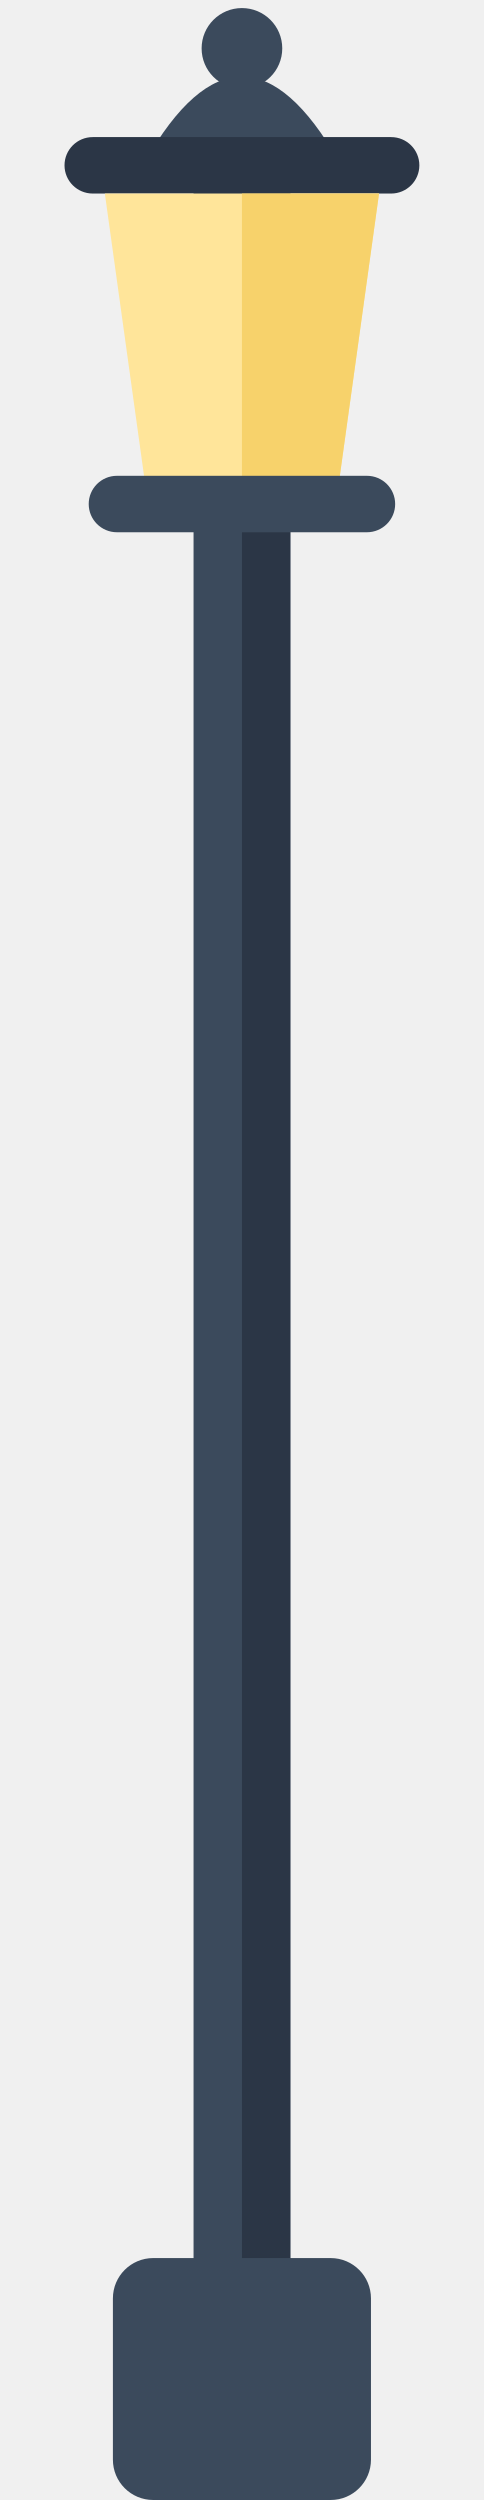
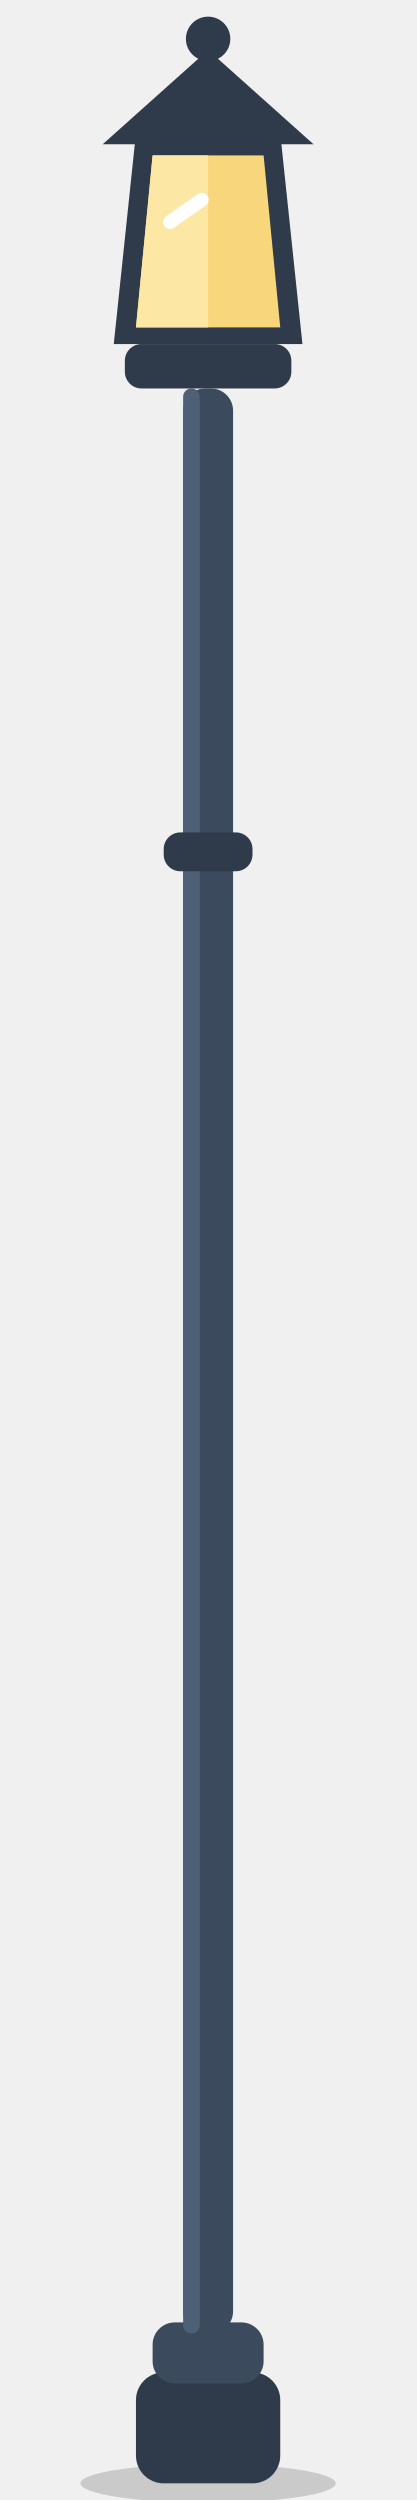
- <svg xmlns="http://www.w3.org/2000/svg" width="120" height="620" viewBox="0 0 120 620">
-   <rect x="48" y="40" width="24" height="560" rx="8" fill="#3b4a5c" />
-   <rect x="60" y="40" width="12" height="560" rx="6" fill="#2b3646" />
-   <rect x="28" y="560" width="64" height="60" rx="10" fill="#3b4a5c" />
-   <path d="M36 40 Q60 -2 84 40 Z" fill="#3b4a5c" />
-   <rect x="16" y="34" width="88" height="14" rx="7" fill="#2b3646" />
-   <path d="M26 48 L94 48 L84 120 L36 120 Z" fill="#ffe59a" />
-   <path d="M60 48 L94 48 L84 120 L60 120 Z" fill="#f7d26b" />
-   <rect x="22" y="118" width="76" height="14" rx="7" fill="#3b4a5c" />
-   <circle cx="60" cy="12" r="10" fill="#3b4a5c" />
+ <svg xmlns="http://www.w3.org/2000/svg" width="150" height="901" viewBox="0 0 150 901">
+   <ellipse cx="75" cy="895" rx="46" ry="7" fill="#000000" fill-opacity="0.16" />
+   <rect x="49" y="855" width="52" height="40" rx="10" fill="#2f3a4a" />
+   <rect x="55" y="837" width="40" height="22" rx="8" fill="#3b4a5c" />
+   <rect x="66" y="140" width="18" height="701" rx="8" fill="#3b4a5c" />
+   <rect x="66" y="140" width="6" height="701" rx="3" fill="#4d6075" />
+   <rect x="59" y="300" width="32" height="14" rx="6" fill="#2f3a4a" />
+   <rect x="45" y="124" width="60" height="16" rx="6" fill="#2f3a4a" />
+   <path d="M41.0 124 L109.0 124 L101.0 48 L49.0 48 Z" fill="#2f3a4a" />
+   <path d="M49.0 118 L101.0 118 L95.0 56 L55.0 56 Z" fill="#f8d77c" />
+   <path d="M49.0 118 L75.0 118 L75.0 56 L55.0 56 Z" fill="#fde7a4" />
+   <path d="M37.0 52 L113.0 52 L75.0 18 Z" fill="#2f3a4a" />
+   <circle cx="75" cy="14" r="8" fill="#2f3a4a" />
+   <path d="M61.3 80 L72.7 72" fill="none" stroke="#ffffff" stroke-width="5" stroke-linecap="round" stroke-linejoin="round" />
</svg>
